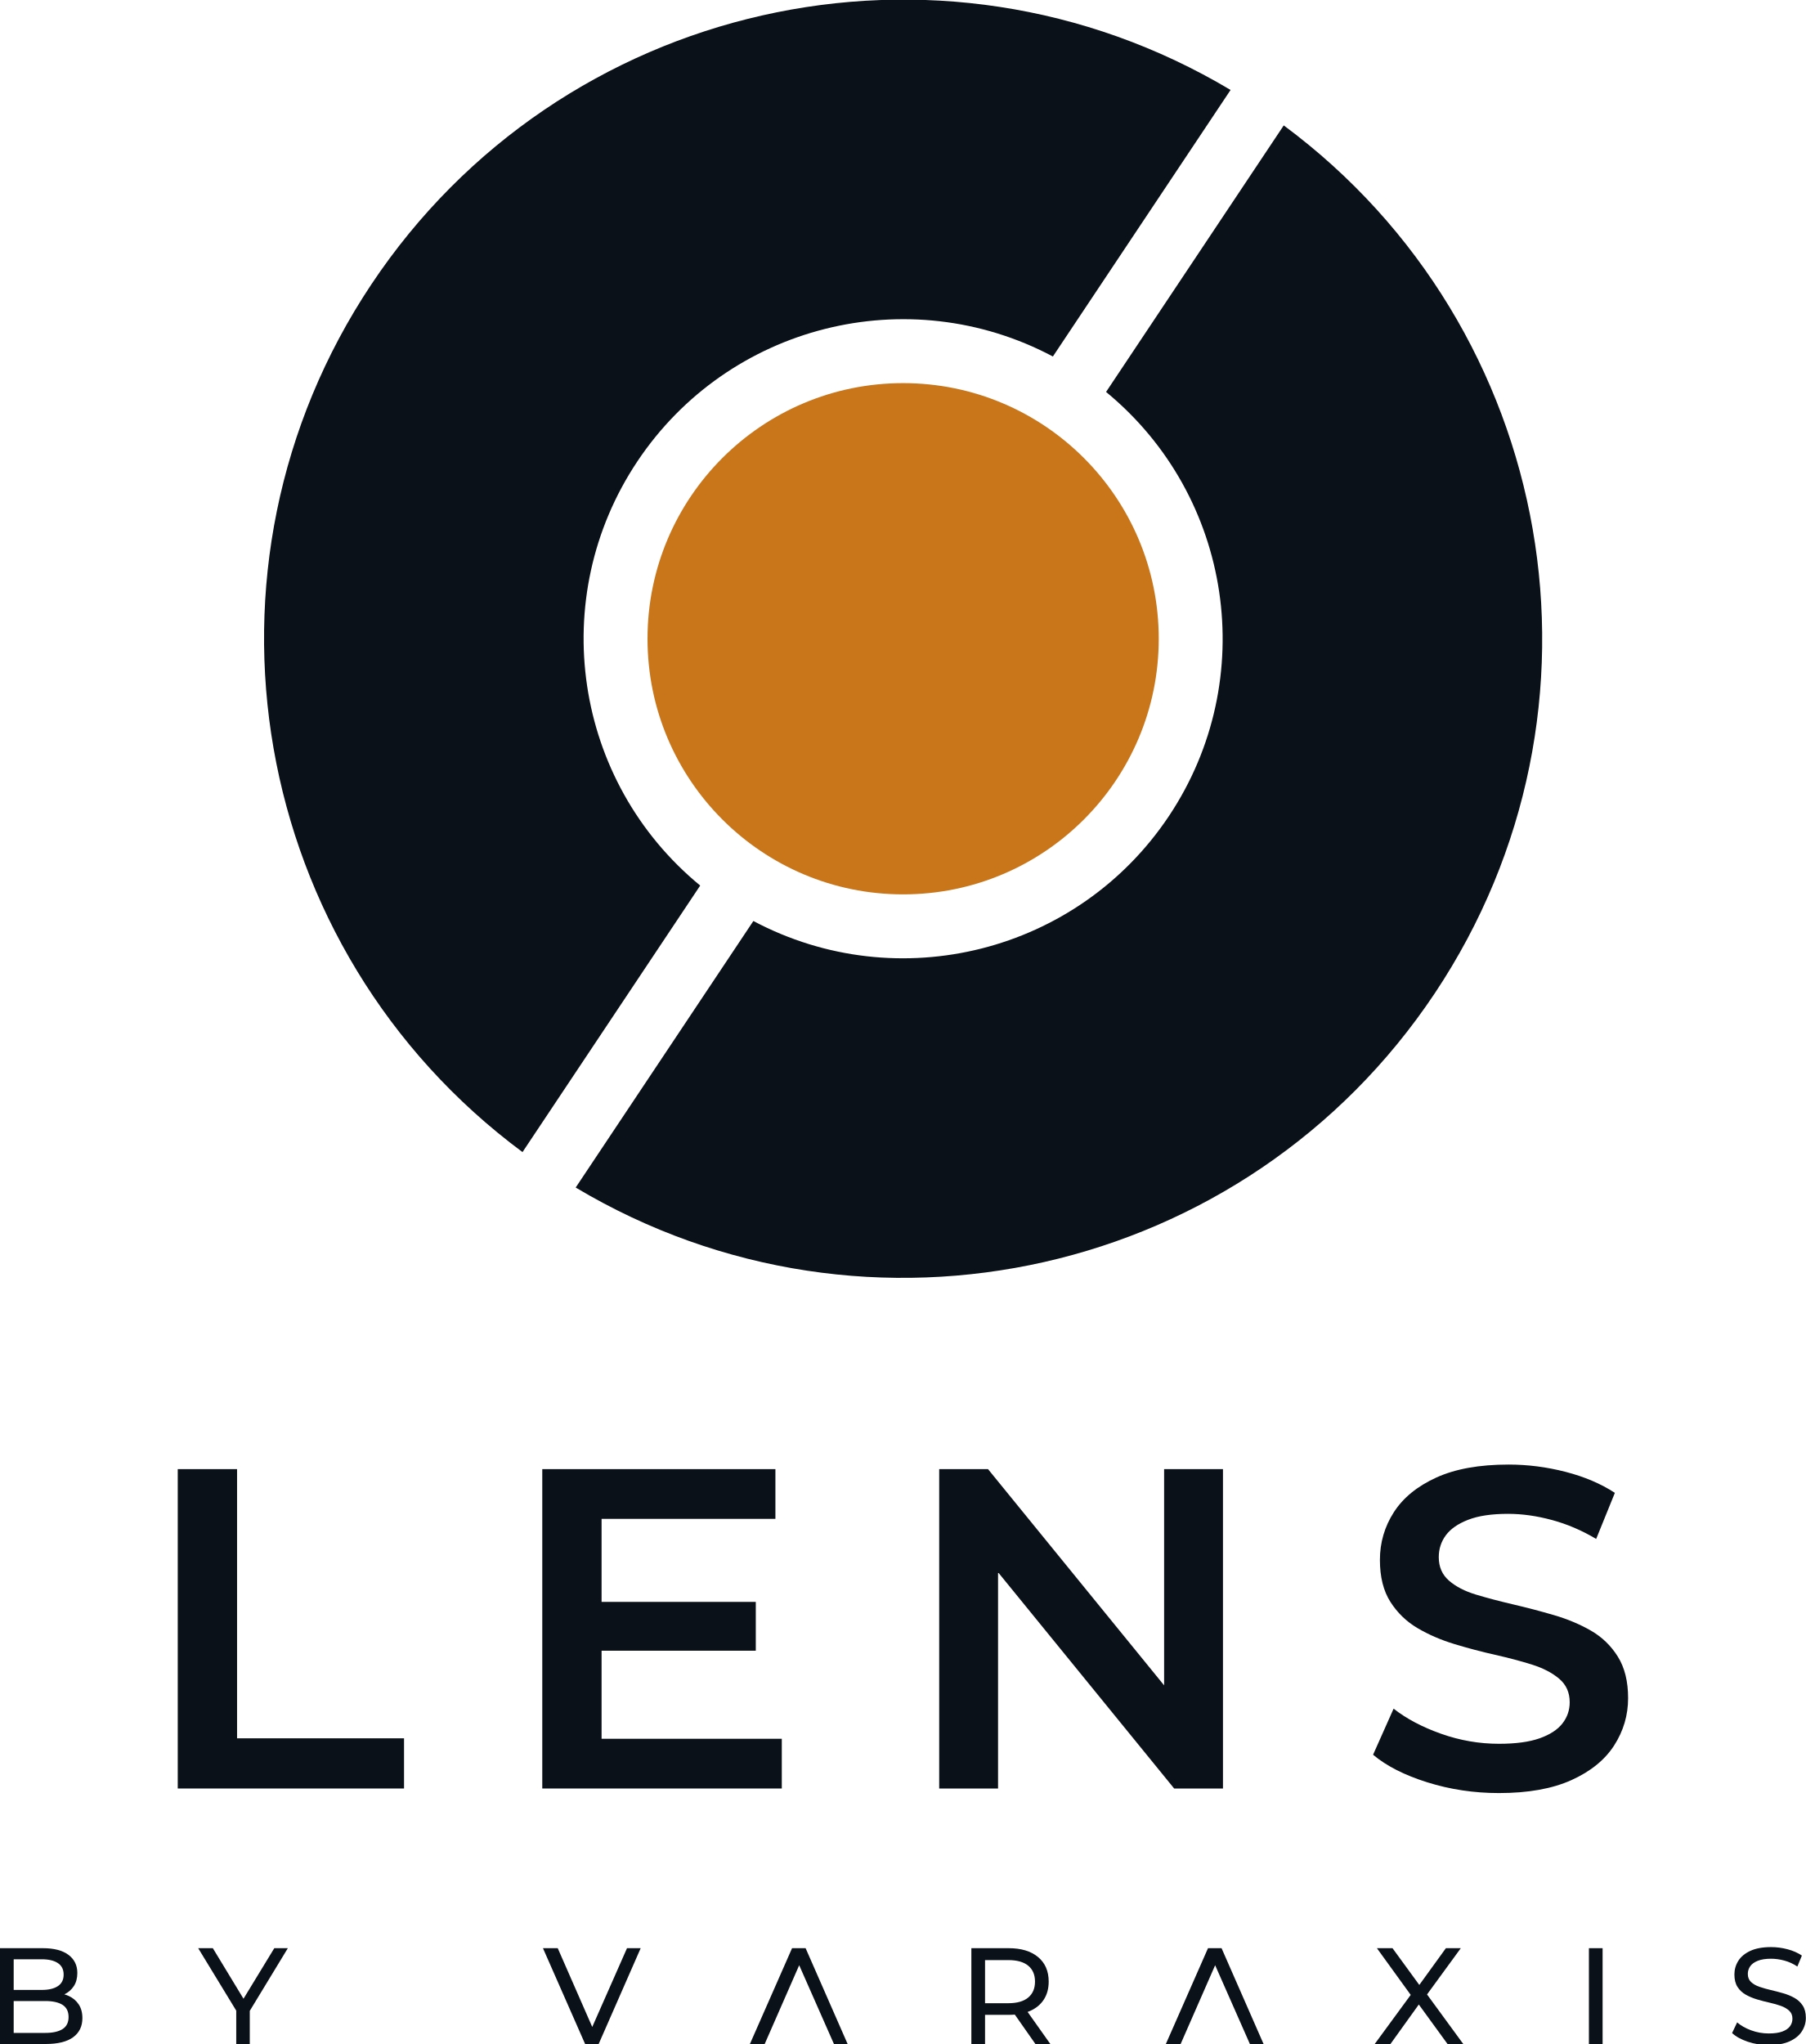
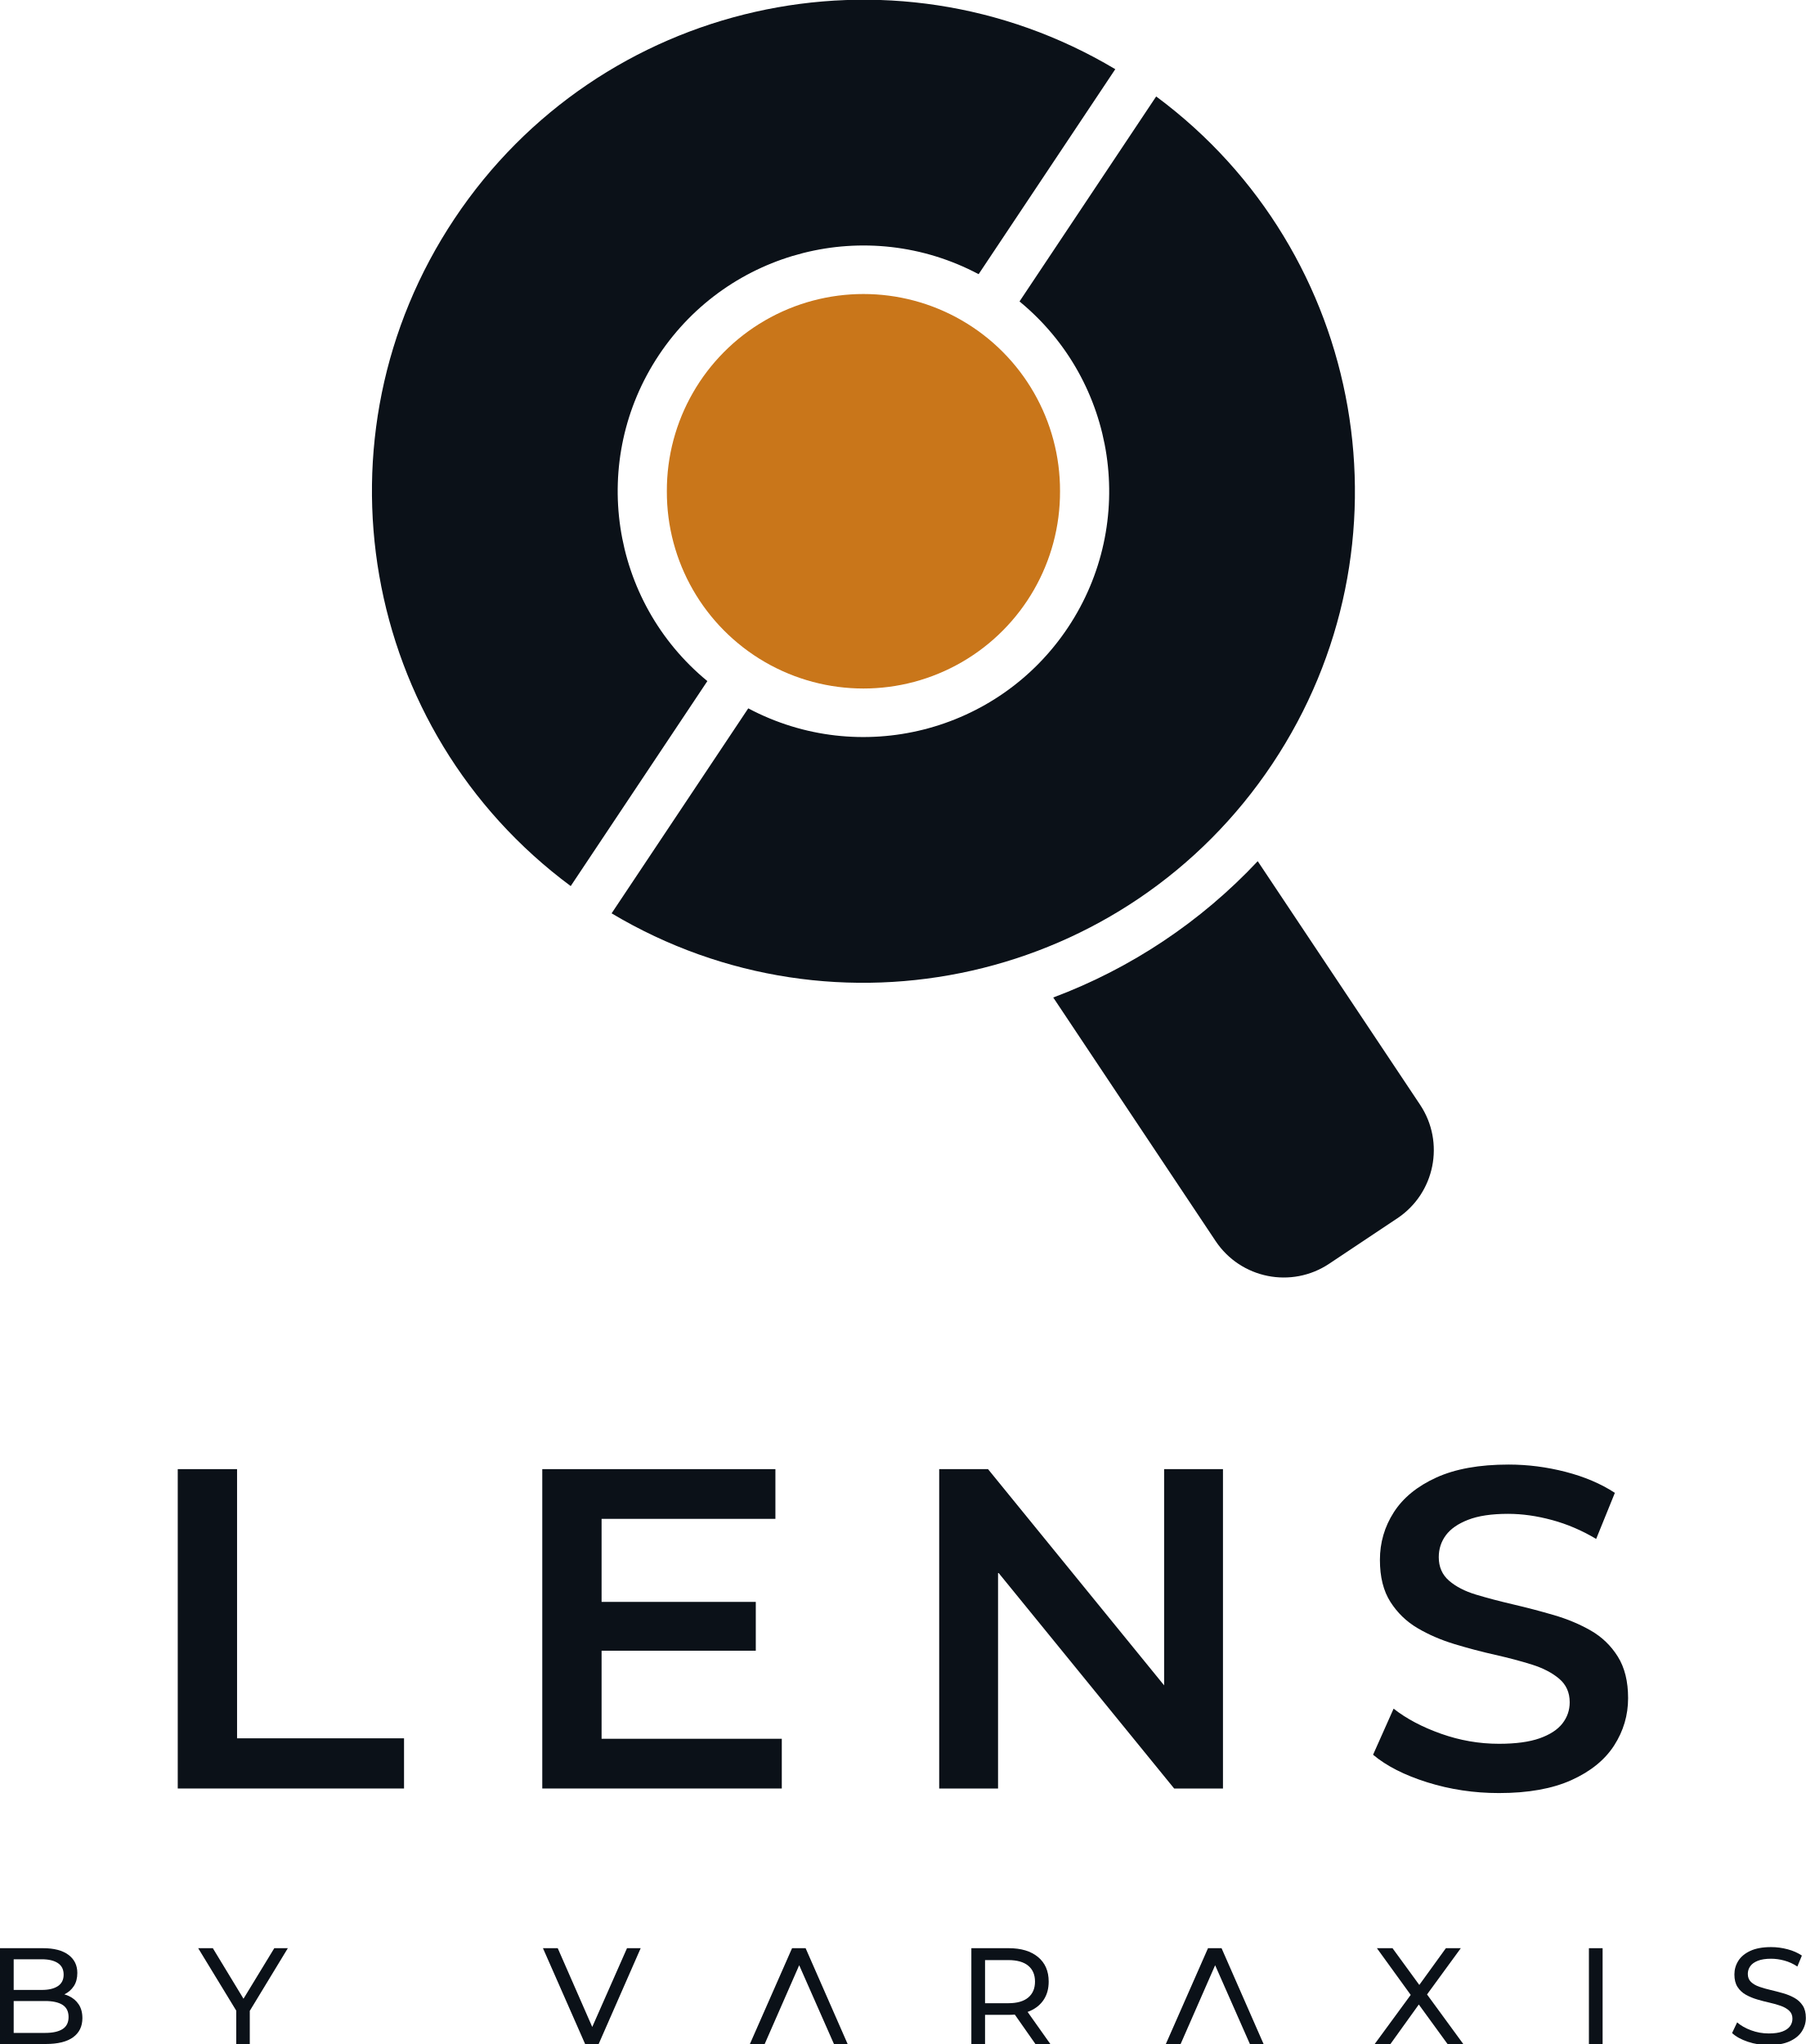
<svg xmlns="http://www.w3.org/2000/svg" viewBox="0 0 848.186 960" width="848.186" height="960" role="img" aria-label="Lens by Varaxis">
-   <path fill="#0B1118" fill-rule="evenodd" d="M577.986 42.25L245.418 541.101A300.148 300.148 0 0 1 577.986 42.25ZM494.531 167.433L328.873 415.918A150.074 150.074 0 0 1 494.531 167.433Z" />
-   <path fill="#0B1118" fill-rule="evenodd" d="M602.96 58.899A300.148 300.148 0 0 1 270.393 557.75ZM519.505 184.082A150.074 150.074 0 0 1 353.848 432.567Z" />
-   <path fill="#C9761A" fill-rule="evenodd" d="M304.13 300A120.059 120.059 0 1 1 544.248 300A120.059 120.059 0 1 1 304.13 300Z" />
+   <path fill="#0B1118" fill-rule="evenodd" d="M523.833 32.495L268.054 416.162A230.845 230.845 0 0 1 523.833 32.495ZM459.647 128.773L332.24 319.884A115.422 115.422 0 0 1 459.647 128.773Z" />
+   <path fill="#0B1118" fill-rule="evenodd" d="M543.041 45.3A230.845 230.845 0 0 1 287.262 428.967ZM478.855 141.578A115.422 115.422 0 0 1 351.447 332.689Z" />
+   <path fill="#C9761A" fill-rule="evenodd" d="M313.21 230.731A92.338 92.338 0 1 1 497.885 230.731A92.338 92.338 0 1 1 313.21 230.731Z" />
+   <path fill="#0B1118" fill-rule="evenodd" d="M494.697 468.496L570.945 582.868A38.474 38.474 0 0 0 624.299 593.538L656.311 572.196A38.474 38.474 0 0 0 666.982 518.843L590.735 404.472A253.929 253.929 0 0 1 494.697 468.496Z" />
  <path fill="#0B1118" d="M83.486 840H189.771V816.429H111.343V690H83.486Z" />
  <path fill="#0B1118" d="M254.7 840H367.2V816.643H282.557V775.286H354.986V752.357H282.557V713.357H364.2V690H254.7Z" />
  <path fill="#0B1118" d="M441.129 840H468.771V738.444L551.486 840H574.414V690H546.771V791.556L464.057 690H441.129Z" />
  <path fill="#0B1118" d="M704.057 842.143Q724.629 842.143 738.129 836.036Q751.629 829.929 758.164 819.75Q764.7 809.571 764.7 797.571Q764.7 785.786 759.879 778.071Q755.057 770.357 747.236 765.857Q739.414 761.357 729.879 758.571Q720.343 755.786 710.7 753.536Q701.057 751.286 693.236 748.929Q685.414 746.571 680.593 742.393Q675.771 738.214 675.771 731.357Q675.771 725.571 679.093 721.071Q682.414 716.571 689.593 713.786Q696.771 711 708.343 711Q718.2 711 728.914 713.893Q739.629 716.786 749.7 722.786L758.486 701.143Q748.629 694.714 735.343 691.286Q722.057 687.857 708.557 687.857Q687.986 687.857 674.593 693.964Q661.2 700.071 654.664 710.25Q648.129 720.429 648.129 732.643Q648.129 744.643 653.057 752.357Q657.986 760.071 665.807 764.679Q673.629 769.286 683.164 772.179Q692.7 775.071 702.236 777.214Q711.771 779.357 719.593 781.821Q727.414 784.286 732.343 788.464Q737.271 792.643 737.271 799.5Q737.271 805.071 733.843 809.464Q730.414 813.857 723.129 816.429Q715.843 819 704.057 819Q690.129 819 676.843 814.286Q663.557 809.571 654.557 802.5L644.914 824.143Q654.343 832.071 670.414 837.107Q686.486 842.143 704.057 842.143Z" />
  <path fill="#0B1118" d="M0 960H21.471Q30.021 960 34.361 956.818Q38.7 953.636 38.7 947.85Q38.7 943.993 36.964 941.389Q35.229 938.786 32.271 937.436Q31.296 936.99 30.222 936.692Q30.25 936.678 30.279 936.664Q33.043 935.314 34.682 932.807Q36.321 930.3 36.321 926.636Q36.321 921.236 32.143 918.118Q27.964 915 20.186 915H0ZM6.429 954.793V939.814H21.214Q26.55 939.814 29.379 941.614Q32.207 943.414 32.207 947.336Q32.207 951.193 29.379 952.993Q26.55 954.793 21.214 954.793ZM6.429 934.607V920.207H19.607Q24.493 920.207 27.193 922.007Q29.893 923.807 29.893 927.407Q29.893 931.007 27.193 932.807Q24.493 934.607 19.607 934.607H6.429Z" />
  <path fill="#0B1118" d="M110.957 960H117.321V944.428L135.193 915H128.829L114.368 938.74L99.964 915H93.086L110.957 944.331Z" />
  <path fill="#0B1118" d="M274.821 960H281.186L300.921 915H294.493L278.171 951.996L261.964 915H255.021Z" />
  <path fill="#0B1118" d="M372.021 915H378.386L398.121 960H391.693L375.371 923.004L359.164 960H352.221Z" />
  <path fill="#0B1118" d="M456.236 960H462.664V946.307H473.786Q475.269 946.307 476.643 946.19L486.321 960H493.329L482.653 944.936Q483.284 944.708 483.879 944.443Q488.057 942.579 490.307 939.075Q492.557 935.571 492.557 930.686Q492.557 923.293 487.543 919.146Q482.529 915 473.786 915H456.236ZM462.664 940.843V920.593H473.593Q479.764 920.593 482.946 923.229Q486.129 925.864 486.129 930.686Q486.129 935.507 482.946 938.175Q479.764 940.843 473.593 940.843H462.664Z" />
  <path fill="#0B1118" d="M567.386 915H573.75L593.486 960H587.057L570.736 923.004L554.529 960H547.586Z" />
  <path fill="#0B1118" d="M645.686 960H653.079L666.395 941.45L679.886 960H687.279L670.262 936.727L686.121 915H679.114L666.628 932.262L654.043 915H646.714L662.59 936.938Z" />
  <path fill="#0B1118" d="M746.293 960H752.721V915H746.293Z" />
  <path fill="#0B1118" d="M830.764 960.514Q836.679 960.514 840.568 958.746Q844.457 956.979 846.321 954.054Q848.186 951.129 848.186 947.721Q848.186 944.186 846.707 941.936Q845.229 939.686 842.818 938.336Q840.407 936.986 837.482 936.15Q834.557 935.314 831.664 934.639Q828.771 933.964 826.361 933.129Q823.95 932.293 822.439 930.879Q820.929 929.464 820.929 927.086Q820.929 925.093 822.054 923.486Q823.179 921.879 825.621 920.914Q828.064 919.95 831.857 919.95Q834.879 919.95 838.093 920.818Q841.307 921.686 844.2 923.614L846.321 918.471Q843.493 916.543 839.636 915.514Q835.779 914.486 831.857 914.486Q825.943 914.486 822.118 916.254Q818.293 918.021 816.461 920.946Q814.629 923.871 814.629 927.343Q814.629 930.943 816.107 933.225Q817.586 935.507 819.996 936.857Q822.407 938.207 825.332 939.075Q828.257 939.943 831.15 940.586Q834.043 941.229 836.454 942.096Q838.864 942.964 840.375 944.379Q841.886 945.793 841.886 948.107Q841.886 950.1 840.729 951.675Q839.571 953.25 837.129 954.15Q834.686 955.05 830.764 955.05Q826.457 955.05 822.471 953.571Q818.486 952.093 815.914 949.843L813.536 954.857Q816.236 957.364 820.929 958.939Q825.621 960.514 830.764 960.514Z" />
</svg>
